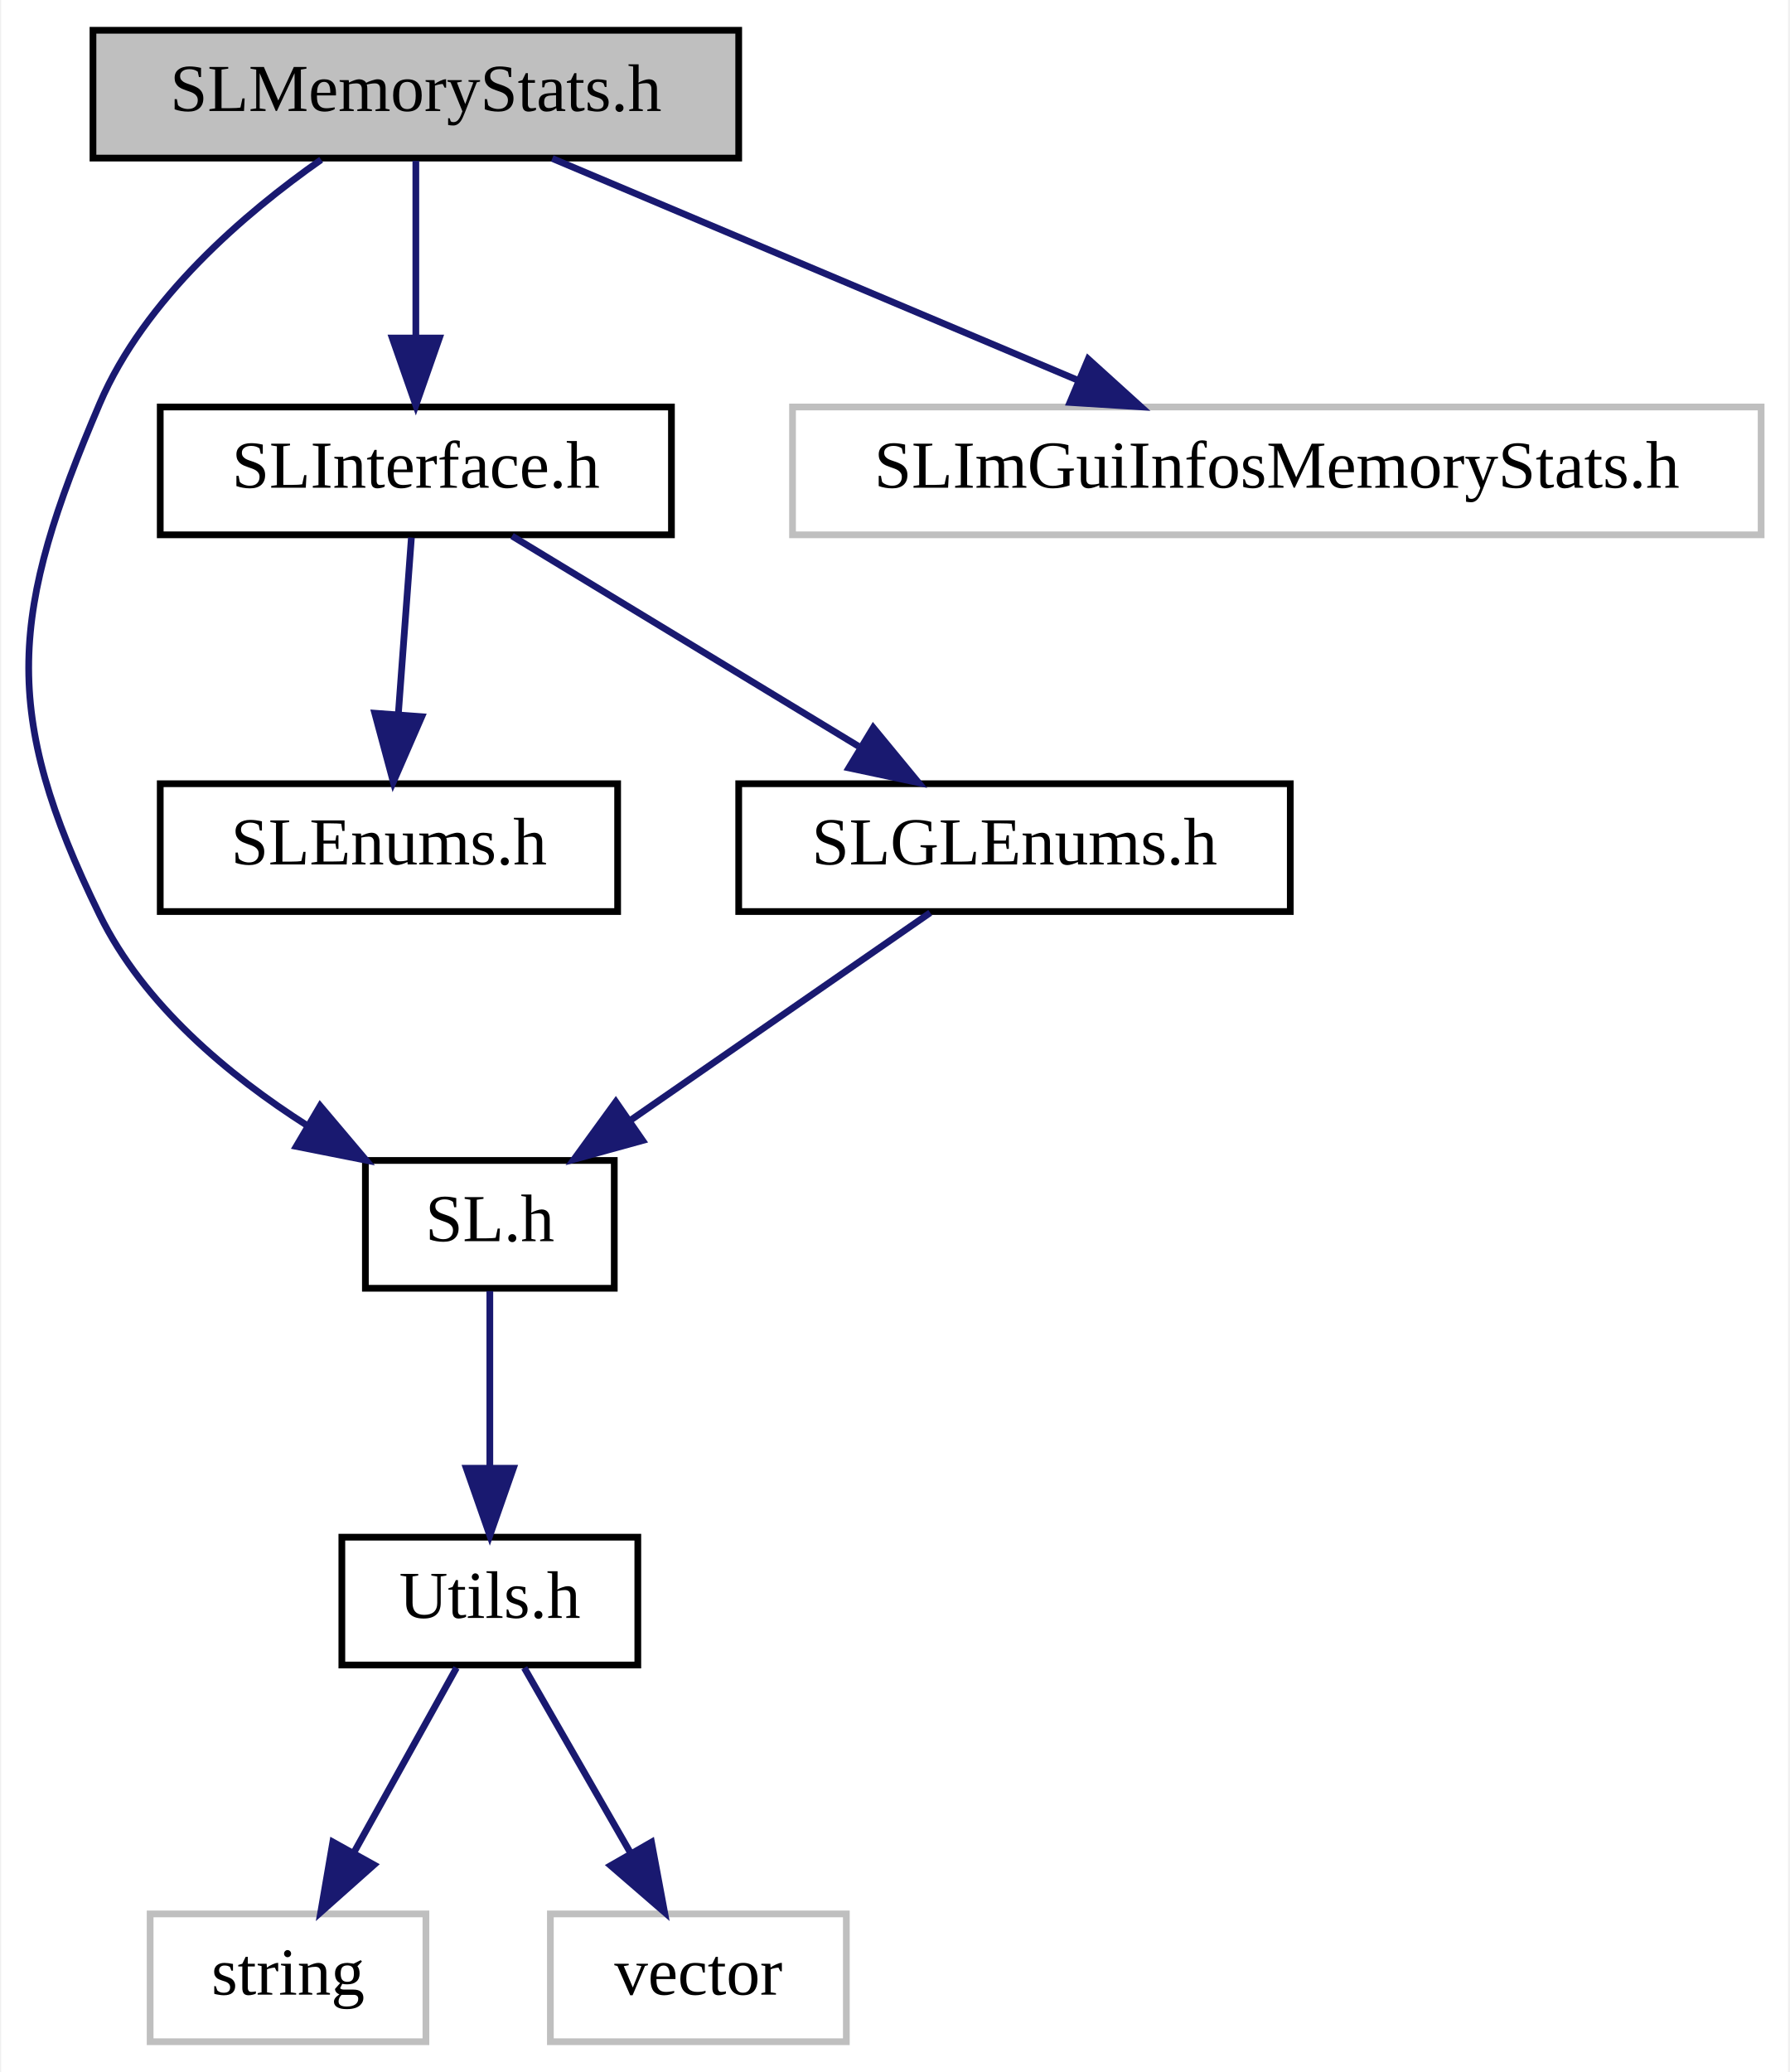
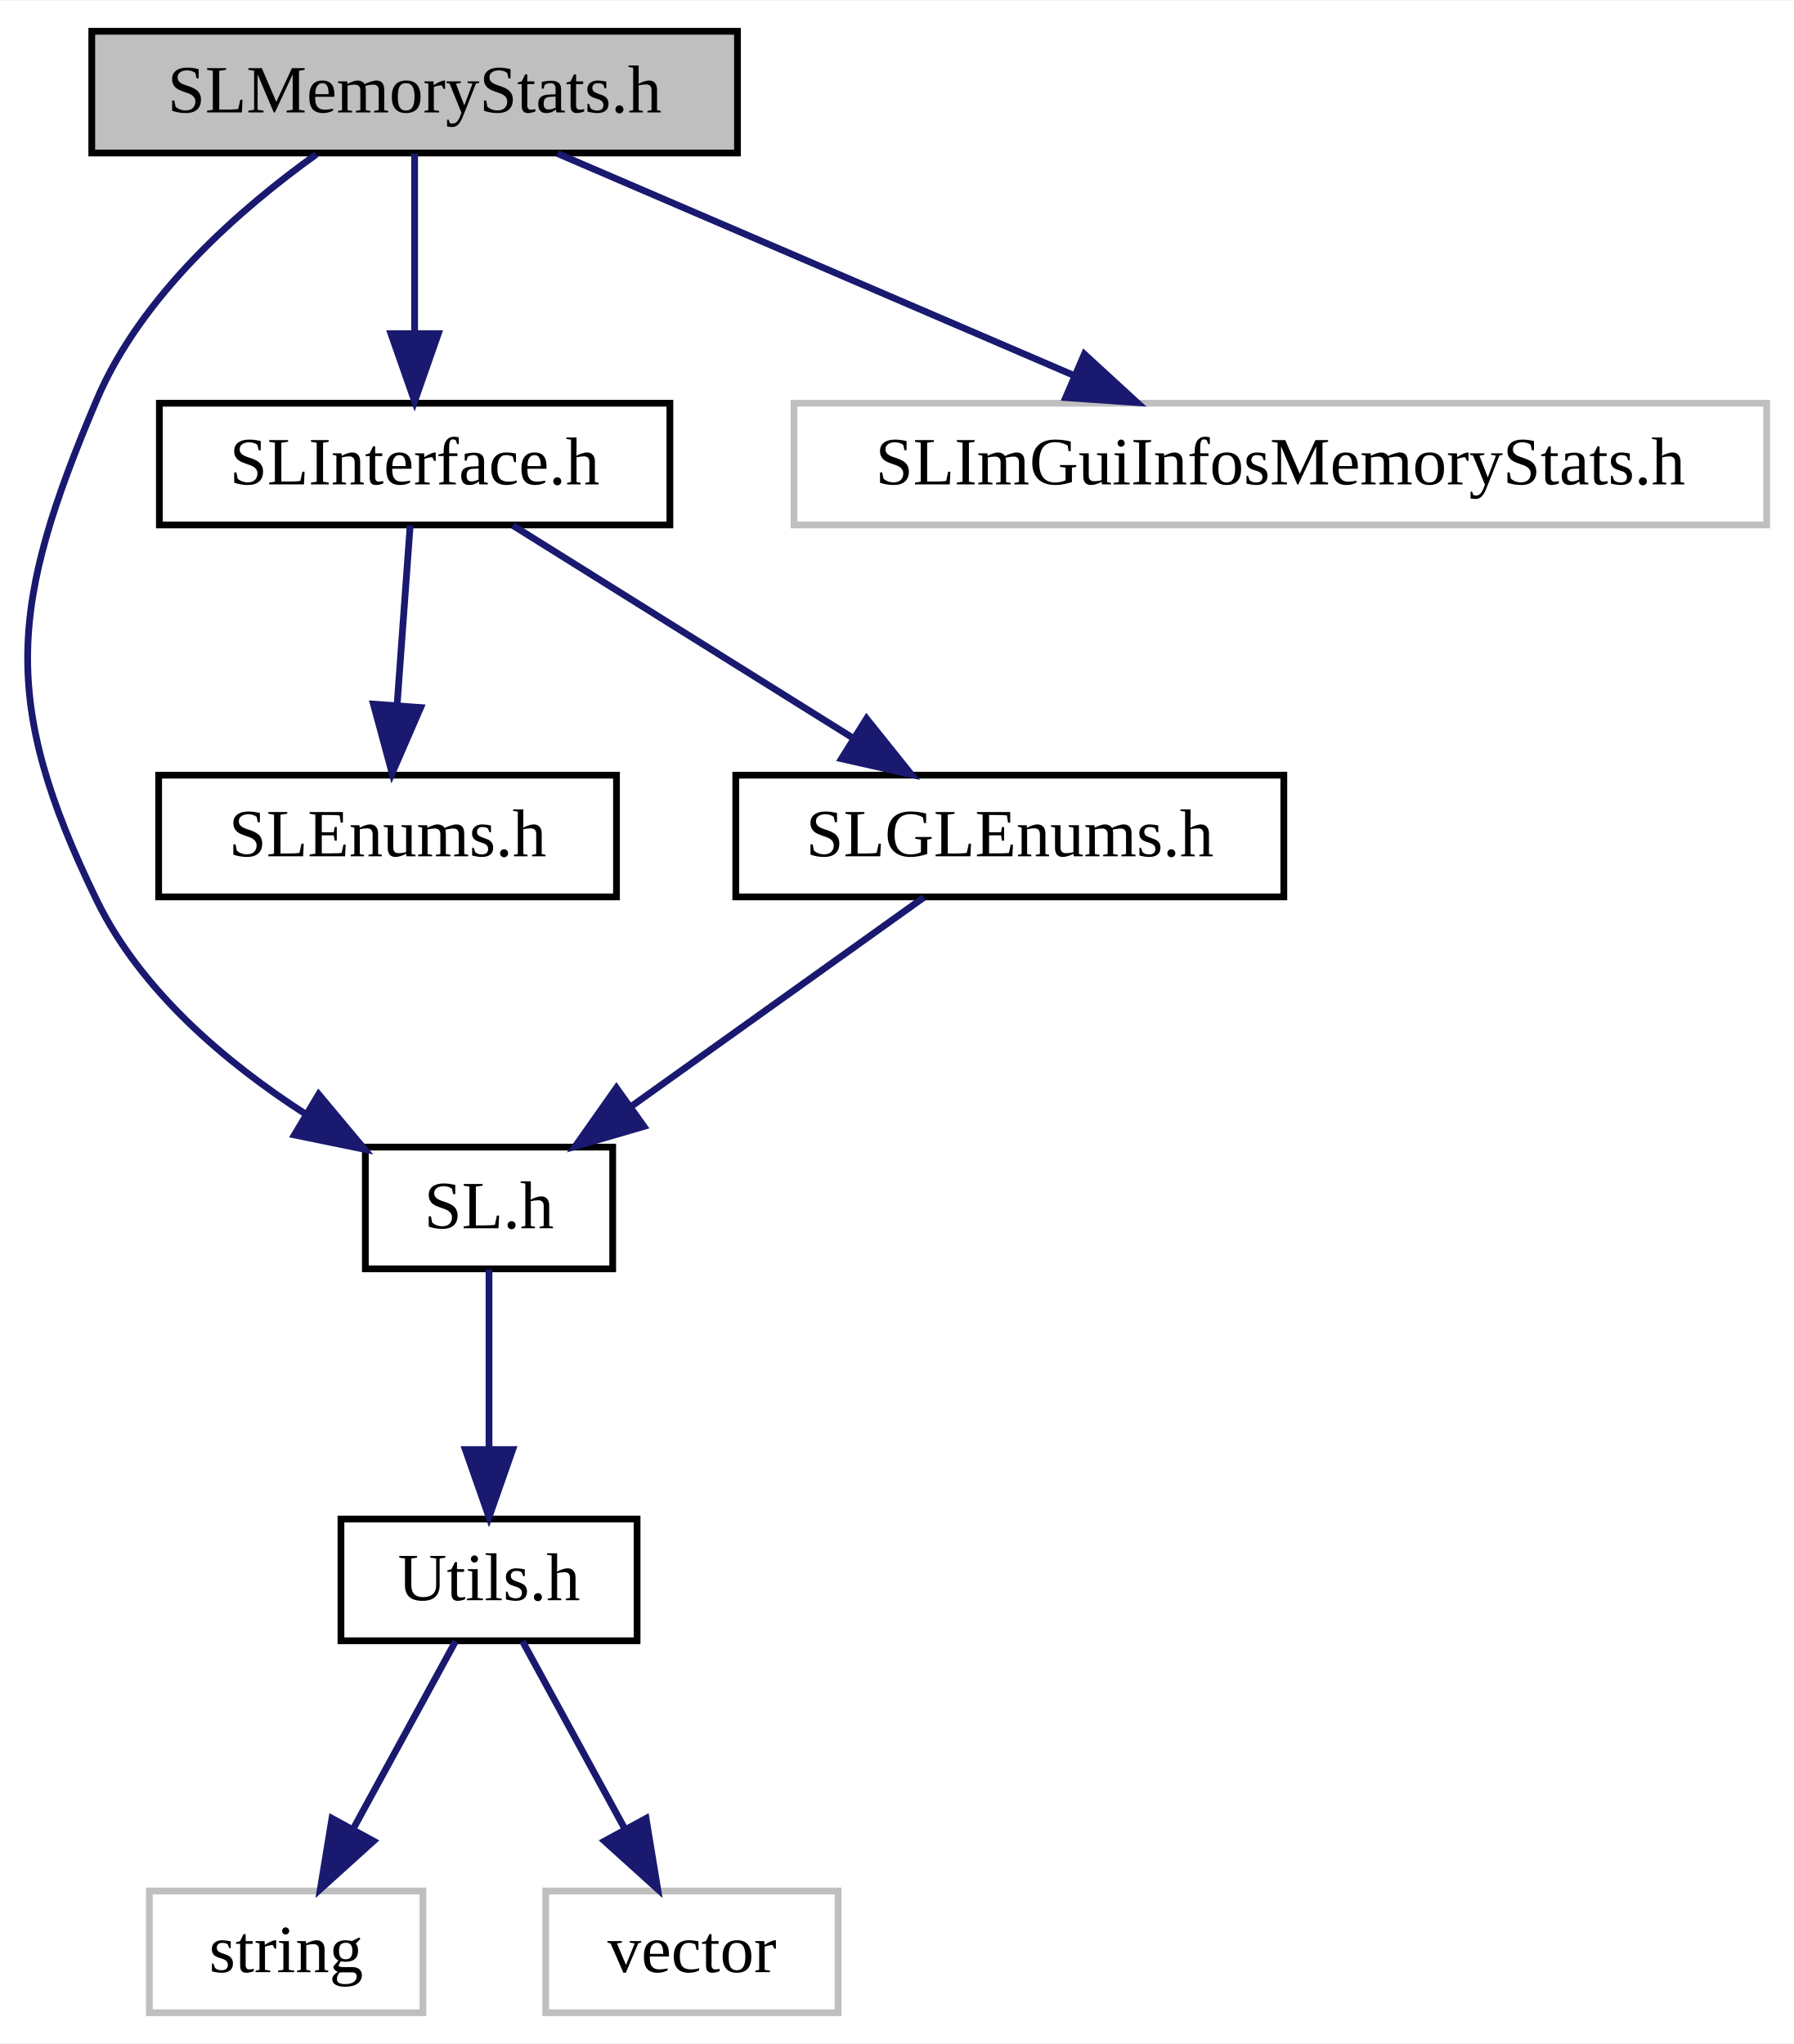
- <svg xmlns="http://www.w3.org/2000/svg" xmlns:xlink="http://www.w3.org/1999/xlink" width="266pt" height="308pt" viewBox="0.00 0.00 265.65 308.00">
-   <g id="graph0" class="graph" transform="scale(1 1) rotate(0) translate(4 304)">
-     <polygon fill="white" stroke="none" points="-4,4 -4,-304 261.646,-304 261.646,4 -4,4" />
+ <svg xmlns="http://www.w3.org/2000/svg" xmlns:xlink="http://www.w3.org/1999/xlink" width="265pt" height="302pt" viewBox="0.00 0.00 265.22 302.00">
+   <g id="graph0" class="graph" transform="scale(1 1) rotate(0) translate(4 298)">
+     <polygon fill="#ffffff" stroke="transparent" points="-4,4 -4,-298 261.216,-298 261.216,4 -4,4" />
    <g id="node1" class="node">
-       <polygon fill="#bfbfbf" stroke="black" points="9.646,-280.5 9.646,-299.5 105.646,-299.5 105.646,-280.5 9.646,-280.5" />
-       <text text-anchor="middle" x="57.646" y="-287.5" font-family="Arial.ttf" font-size="10.00">SLMemoryStats.h</text>
+       <g id="a_node1">
+         <a xlink:title=" ">
+           <polygon fill="#bfbfbf" stroke="#000000" points="9.569,-275.5 9.569,-293.5 105.041,-293.5 105.041,-275.5 9.569,-275.5" />
+           <text text-anchor="middle" x="57.305" y="-281.5" font-family="Arial.ttf" font-size="10.00" fill="#000000">SLMemoryStats.h</text>
+         </a>
+       </g>
    </g>
    <g id="node2" class="node">
      <g id="a_node2">
-         <a xlink:href="_s_l_8h.html" target="_top" xlink:title="SL.h">
-           <polygon fill="white" stroke="black" points="50.146,-112.5 50.146,-131.5 87.146,-131.5 87.146,-112.5 50.146,-112.5" />
-           <text text-anchor="middle" x="68.646" y="-119.5" font-family="Arial.ttf" font-size="10.00">SL.h</text>
+         <a xlink:href="_s_l_8h.html" target="_top" xlink:title=" ">
+           <polygon fill="#ffffff" stroke="#000000" points="50.019,-110.5 50.019,-128.5 86.591,-128.5 86.591,-110.5 50.019,-110.5" />
+           <text text-anchor="middle" x="68.305" y="-116.5" font-family="Arial.ttf" font-size="10.00" fill="#000000">SL.h</text>
        </a>
      </g>
    </g>
    <g id="edge1" class="edge">
-       <path fill="none" stroke="midnightblue" d="M43.567,-280.259C32.293,-272.355 17.3,-259.584 10.646,-244 -2.619,-212.936 -4.213,-198.334 10.646,-168 17.168,-154.684 29.742,-144.177 41.519,-136.676" />
-       <polygon fill="midnightblue" stroke="midnightblue" points="43.416,-139.621 50.256,-131.529 39.864,-133.589 43.416,-139.621" />
+       <path fill="none" stroke="#191970" d="M42.769,-275.302C31.547,-267.265 16.863,-254.476 10.305,-239 -2.527,-208.718 -4.083,-194.575 10.305,-165 16.819,-151.611 29.391,-140.994 41.17,-133.395" />
+       <polygon fill="#191970" stroke="#191970" points="43.118,-136.308 49.91,-128.176 39.529,-130.298 43.118,-136.308" />
    </g>
    <g id="node6" class="node">
      <g id="a_node6">
-         <a xlink:href="_s_l_interface_8h.html" target="_top" xlink:title="SLProject C-functions interface declaration. ">
-           <polygon fill="white" stroke="black" points="19.646,-224.5 19.646,-243.5 95.646,-243.5 95.646,-224.5 19.646,-224.5" />
-           <text text-anchor="middle" x="57.646" y="-231.5" font-family="Arial.ttf" font-size="10.00">SLInterface.h</text>
+         <a xlink:href="_s_l_interface_8h.html" target="_top" xlink:title=" ">
+           <polygon fill="#ffffff" stroke="#000000" points="19.564,-220.5 19.564,-238.5 95.046,-238.5 95.046,-220.5 19.564,-220.5" />
+           <text text-anchor="middle" x="57.305" y="-226.5" font-family="Arial.ttf" font-size="10.00" fill="#000000">SLInterface.h</text>
        </a>
      </g>
    </g>
    <g id="edge5" class="edge">
-       <path fill="none" stroke="midnightblue" d="M57.646,-280.083C57.646,-273.006 57.646,-262.861 57.646,-253.986" />
-       <polygon fill="midnightblue" stroke="midnightblue" points="61.146,-253.751 57.646,-243.751 54.146,-253.751 61.146,-253.751" />
+       <path fill="none" stroke="#191970" d="M57.305,-275.418C57.305,-268.216 57.305,-257.896 57.305,-248.863" />
+       <polygon fill="#191970" stroke="#191970" points="60.805,-248.779 57.305,-238.78 53.805,-248.78 60.805,-248.779" />
    </g>
    <g id="node9" class="node">
-       <polygon fill="white" stroke="#bfbfbf" points="113.646,-224.5 113.646,-243.5 257.646,-243.5 257.646,-224.5 113.646,-224.5" />
-       <text text-anchor="middle" x="185.646" y="-231.5" font-family="Arial.ttf" font-size="10.00">SLImGuiInfosMemoryStats.h</text>
+       <g id="a_node9">
+         <a xlink:title=" ">
+           <polygon fill="#ffffff" stroke="#bfbfbf" points="113.394,-220.5 113.394,-238.5 257.216,-238.5 257.216,-220.5 113.394,-220.5" />
+           <text text-anchor="middle" x="185.305" y="-226.5" font-family="Arial.ttf" font-size="10.00" fill="#000000">SLImGuiInfosMemoryStats.h</text>
+         </a>
+       </g>
    </g>
    <g id="edge9" class="edge">
-       <path fill="none" stroke="midnightblue" d="M77.928,-280.444C98.993,-271.557 132.163,-257.563 156.131,-247.451" />
-       <polygon fill="midnightblue" stroke="midnightblue" points="157.605,-250.628 165.459,-243.516 154.885,-244.179 157.605,-250.628" />
+       <path fill="none" stroke="#191970" d="M78.441,-275.418C99.286,-266.461 131.357,-252.681 154.929,-242.552" />
+       <polygon fill="#191970" stroke="#191970" points="156.331,-245.759 164.137,-238.596 153.567,-239.328 156.331,-245.759" />
    </g>
    <g id="node3" class="node">
      <g id="a_node3">
-         <a xlink:href="_utils_8h.html" target="_top" xlink:title="Utils.h">
-           <polygon fill="white" stroke="black" points="46.646,-56.5 46.646,-75.5 90.646,-75.5 90.646,-56.5 46.646,-56.5" />
-           <text text-anchor="middle" x="68.646" y="-63.5" font-family="Arial.ttf" font-size="10.00">Utils.h</text>
+         <a xlink:href="_utils_8h.html" target="_top" xlink:title=" ">
+           <polygon fill="#ffffff" stroke="#000000" points="46.413,-55.5 46.413,-73.5 90.196,-73.5 90.196,-55.5 46.413,-55.5" />
+           <text text-anchor="middle" x="68.305" y="-61.5" font-family="Arial.ttf" font-size="10.00" fill="#000000">Utils.h</text>
        </a>
      </g>
    </g>
    <g id="edge2" class="edge">
-       <path fill="none" stroke="midnightblue" d="M68.646,-112.083C68.646,-105.006 68.646,-94.861 68.646,-85.987" />
-       <polygon fill="midnightblue" stroke="midnightblue" points="72.146,-85.751 68.646,-75.751 65.146,-85.751 72.146,-85.751" />
+       <path fill="none" stroke="#191970" d="M68.305,-110.418C68.305,-103.216 68.305,-92.896 68.305,-83.863" />
+       <polygon fill="#191970" stroke="#191970" points="71.805,-83.779 68.305,-73.779 64.805,-83.779 71.805,-83.779" />
    </g>
    <g id="node4" class="node">
-       <polygon fill="white" stroke="#bfbfbf" points="18.146,-0.5 18.146,-19.5 59.146,-19.5 59.146,-0.5 18.146,-0.5" />
-       <text text-anchor="middle" x="38.646" y="-7.5" font-family="Arial.ttf" font-size="10.00">string</text>
+       <g id="a_node4">
+         <a xlink:title=" ">
+           <polygon fill="#ffffff" stroke="#bfbfbf" points="18.078,-.5 18.078,-18.5 58.531,-18.5 58.531,-.5 18.078,-.5" />
+           <text text-anchor="middle" x="38.305" y="-6.5" font-family="Arial.ttf" font-size="10.00" fill="#000000">string</text>
+         </a>
+       </g>
    </g>
    <g id="edge3" class="edge">
-       <path fill="none" stroke="midnightblue" d="M63.692,-56.083C59.542,-48.613 53.493,-37.724 48.379,-28.52" />
-       <polygon fill="midnightblue" stroke="midnightblue" points="51.423,-26.793 43.508,-19.751 45.304,-30.192 51.423,-26.793" />
+       <path fill="none" stroke="#191970" d="M63.351,-55.418C59.25,-47.9 53.295,-36.983 48.221,-27.68" />
+       <polygon fill="#191970" stroke="#191970" points="51.228,-25.882 43.366,-18.779 45.082,-29.234 51.228,-25.882" />
    </g>
    <g id="node5" class="node">
-       <polygon fill="white" stroke="#bfbfbf" points="77.646,-0.5 77.646,-19.5 121.646,-19.5 121.646,-0.5 77.646,-0.5" />
-       <text text-anchor="middle" x="99.646" y="-7.5" font-family="Arial.ttf" font-size="10.00">vector</text>
+       <g id="a_node5">
+         <a xlink:title=" ">
+           <polygon fill="#ffffff" stroke="#bfbfbf" points="76.689,-.5 76.689,-18.5 119.921,-18.5 119.921,-.5 76.689,-.5" />
+           <text text-anchor="middle" x="98.305" y="-6.5" font-family="Arial.ttf" font-size="10.00" fill="#000000">vector</text>
+         </a>
+       </g>
    </g>
    <g id="edge4" class="edge">
-       <path fill="none" stroke="midnightblue" d="M73.765,-56.083C78.053,-48.613 84.304,-37.724 89.588,-28.52" />
-       <polygon fill="midnightblue" stroke="midnightblue" points="92.679,-30.166 94.622,-19.751 86.608,-26.681 92.679,-30.166" />
+       <path fill="none" stroke="#191970" d="M73.259,-55.418C77.359,-47.9 83.314,-36.983 88.389,-27.68" />
+       <polygon fill="#191970" stroke="#191970" points="91.527,-29.234 93.243,-18.779 85.382,-25.882 91.527,-29.234" />
    </g>
    <g id="node7" class="node">
      <g id="a_node7">
-         <a xlink:href="_s_l_enums_8h.html" target="_top" xlink:title="SLEnums.h">
-           <polygon fill="white" stroke="black" points="19.646,-168.5 19.646,-187.5 87.646,-187.5 87.646,-168.5 19.646,-168.5" />
-           <text text-anchor="middle" x="53.646" y="-175.5" font-family="Arial.ttf" font-size="10.00">SLEnums.h</text>
+         <a xlink:href="_s_l_enums_8h.html" target="_top" xlink:title=" ">
+           <polygon fill="#ffffff" stroke="#000000" points="19.458,-165.5 19.458,-183.5 87.152,-183.5 87.152,-165.5 19.458,-165.5" />
+           <text text-anchor="middle" x="53.305" y="-171.5" font-family="Arial.ttf" font-size="10.00" fill="#000000">SLEnums.h</text>
        </a>
      </g>
    </g>
    <g id="edge6" class="edge">
-       <path fill="none" stroke="midnightblue" d="M56.985,-224.083C56.461,-217.006 55.709,-206.861 55.052,-197.986" />
-       <polygon fill="midnightblue" stroke="midnightblue" points="58.523,-197.465 54.294,-187.751 51.542,-197.982 58.523,-197.465" />
+       <path fill="none" stroke="#191970" d="M56.644,-220.418C56.121,-213.216 55.37,-202.896 54.713,-193.863" />
+       <polygon fill="#191970" stroke="#191970" points="58.196,-193.499 53.98,-183.78 51.214,-194.007 58.196,-193.499" />
    </g>
    <g id="node8" class="node">
      <g id="a_node8">
-         <a xlink:href="_s_l_g_l_enums_8h.html" target="_top" xlink:title="SLGLEnums.h">
-           <polygon fill="white" stroke="black" points="105.646,-168.5 105.646,-187.5 187.646,-187.5 187.646,-168.5 105.646,-168.5" />
-           <text text-anchor="middle" x="146.646" y="-175.5" font-family="Arial.ttf" font-size="10.00">SLGLEnums.h</text>
+         <a xlink:href="_s_l_g_l_enums_8h.html" target="_top" xlink:title=" ">
+           <polygon fill="#ffffff" stroke="#000000" points="104.788,-165.5 104.788,-183.5 185.822,-183.5 185.822,-165.5 104.788,-165.5" />
+           <text text-anchor="middle" x="145.305" y="-171.5" font-family="Arial.ttf" font-size="10.00" fill="#000000">SLGLEnums.h</text>
        </a>
      </g>
    </g>
    <g id="edge7" class="edge">
-       <path fill="none" stroke="midnightblue" d="M71.945,-224.324C85.829,-215.9 107.138,-202.971 123.449,-193.074" />
-       <polygon fill="midnightblue" stroke="midnightblue" points="125.648,-195.834 132.382,-187.655 122.017,-189.85 125.648,-195.834" />
+       <path fill="none" stroke="#191970" d="M71.836,-220.418C85.466,-211.899 106.078,-199.017 122.004,-189.063" />
+       <polygon fill="#191970" stroke="#191970" points="124.127,-191.864 130.752,-183.596 120.417,-185.928 124.127,-191.864" />
    </g>
    <g id="edge8" class="edge">
-       <path fill="none" stroke="midnightblue" d="M134.114,-168.324C122.06,-159.979 103.619,-147.212 89.377,-137.352" />
-       <polygon fill="midnightblue" stroke="midnightblue" points="91.361,-134.469 81.147,-131.655 87.376,-140.224 91.361,-134.469" />
+       <path fill="none" stroke="#191970" d="M132.59,-165.418C120.887,-157.058 103.3,-144.497 89.478,-134.624" />
+       <polygon fill="#191970" stroke="#191970" points="91.21,-131.56 81.039,-128.596 87.142,-137.256 91.21,-131.56" />
    </g>
  </g>
</svg>
